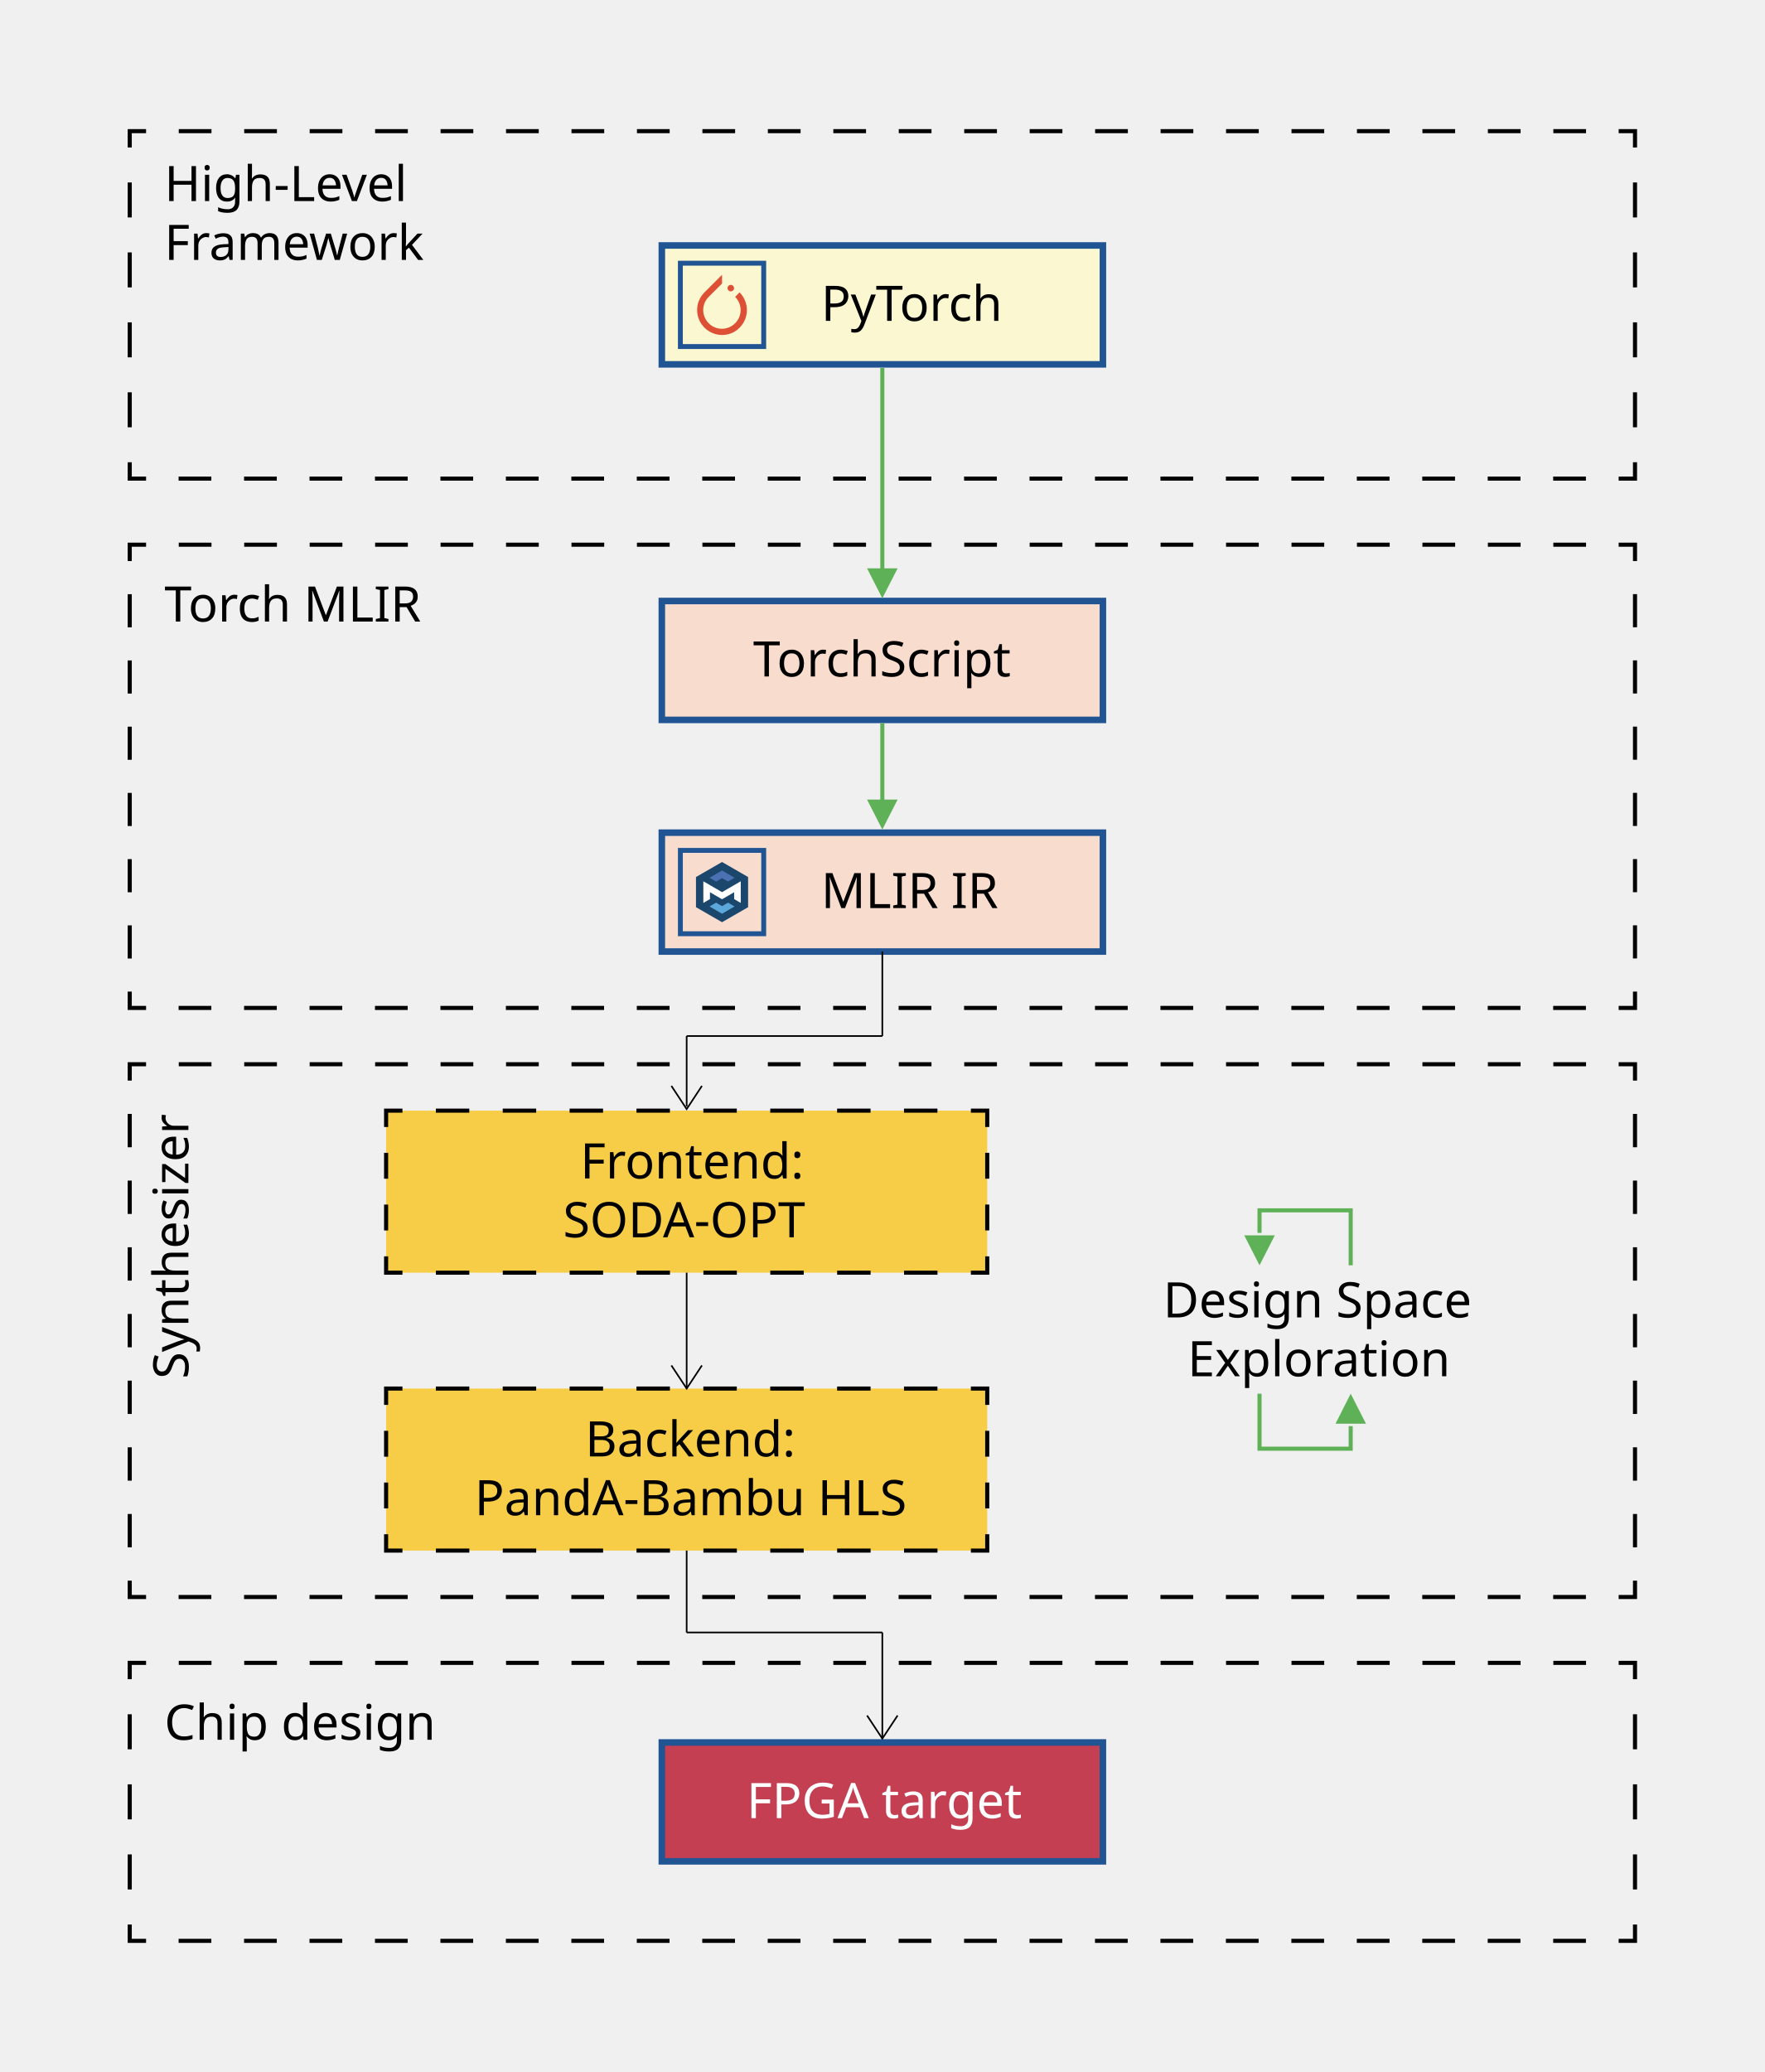
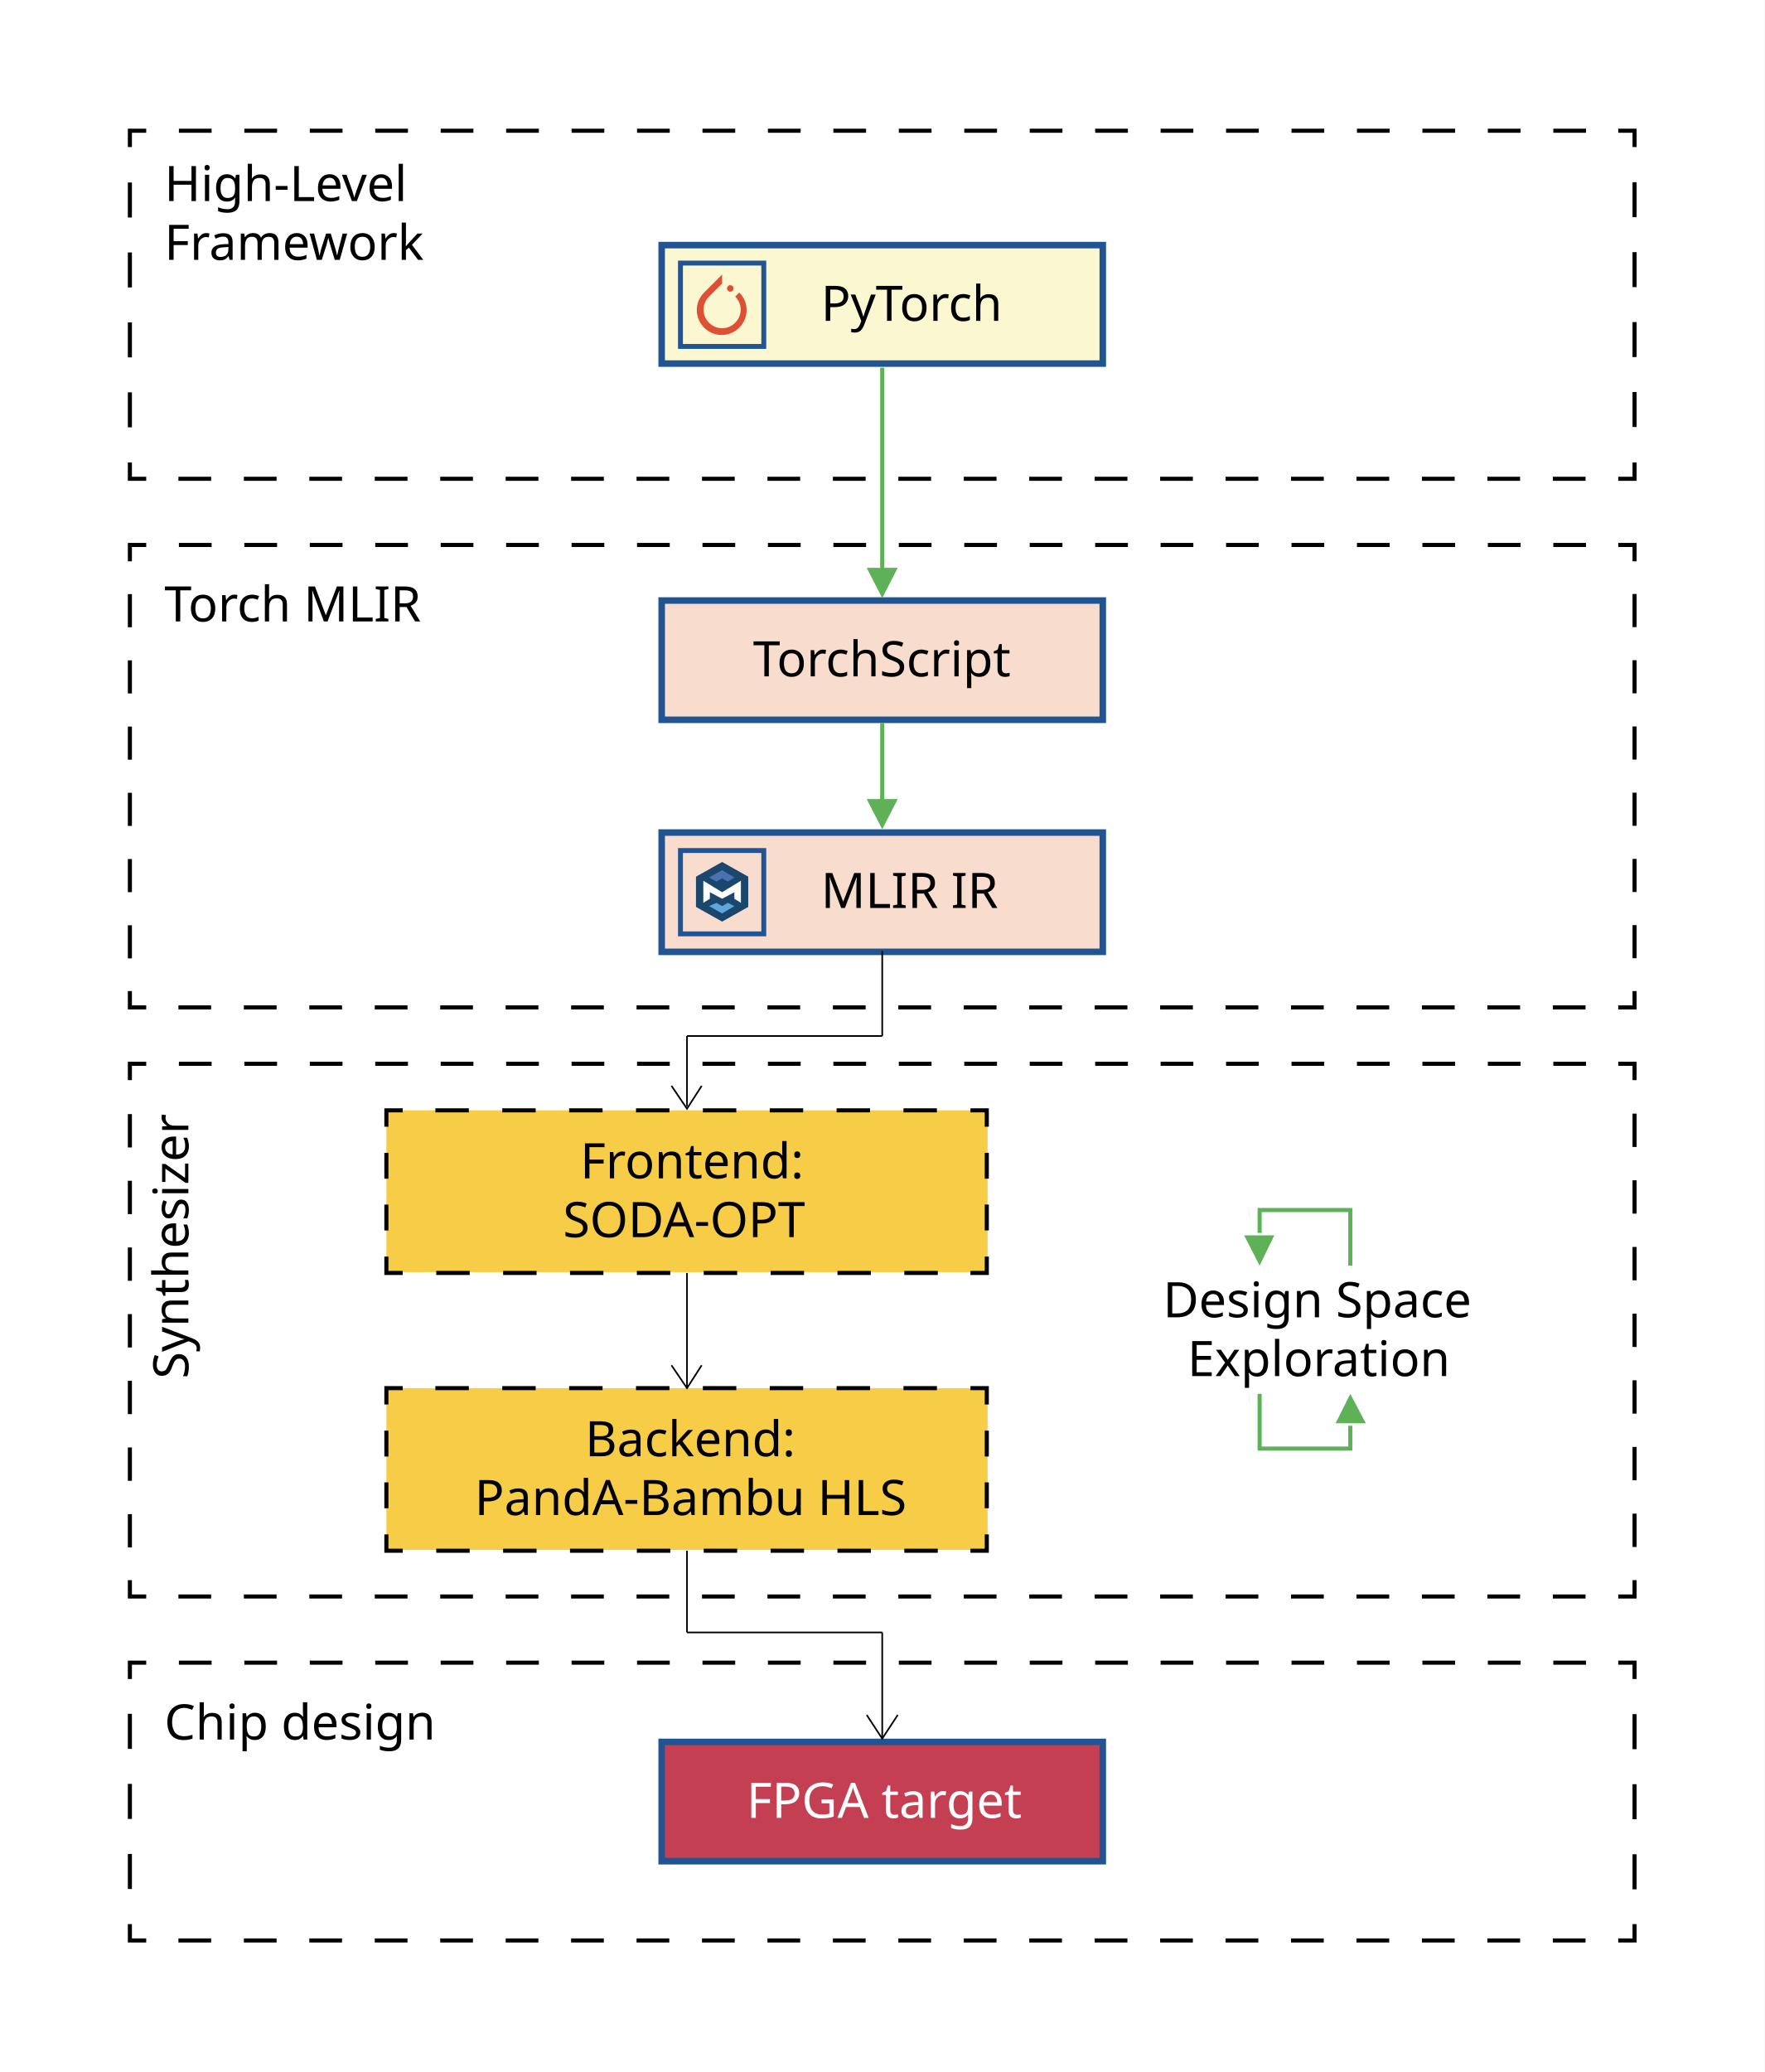
- <svg xmlns="http://www.w3.org/2000/svg" version="1.1" id="Livello_1" x="0px" y="0px" viewBox="0 0 216.01 253.57" style="enable-background:new 0 0 216.01 253.57;" xml:space="preserve">
+ <svg xmlns="http://www.w3.org/2000/svg" version="1.1" id="Livello_1" x="0px" y="0px" viewBox="0 0 216 253.6" style="enable-background:new 0 0 216 253.6;" xml:space="preserve">
  <style type="text/css">
- 	.st0{fill:none;stroke:#000000;stroke-width:0.5;stroke-miterlimit:10;}
- 	.st1{fill:none;stroke:#000000;stroke-width:0.5;stroke-miterlimit:10;stroke-dasharray:4.006,4.006;}
- 	.st2{fill:none;stroke:#000000;stroke-width:0.5;stroke-miterlimit:10;stroke-dasharray:4.28,4.28;}
- 	.st3{font-family:'Sohne-Halbfett';}
- 	.st4{font-size:6px;}
- 	.st5{fill:#FBF8D1;stroke:#215493;stroke-width:0.8;stroke-miterlimit:10;}
- 	.st6{font-family:'Sohne-Buch';}
- 	.st7{fill:#FBF8D1;stroke:#215493;stroke-width:0.6;stroke-miterlimit:10;}
- 	.st8{fill:#DD5035;}
- 	.st9{fill:none;stroke:#000000;stroke-width:0.5;stroke-miterlimit:10;stroke-dasharray:4.053,4.053;}
- 	.st10{fill:none;stroke:#5FB157;stroke-width:0.5;stroke-miterlimit:10;}
- 	.st11{fill:#F8DCCE;stroke:#215493;stroke-width:0.8;stroke-miterlimit:10;}
- 	.st12{fill:#F8DCCE;stroke:#215493;stroke-width:0.6;stroke-miterlimit:10;}
- 	.st13{fill:#1C476D;}
- 	.st14{fill:#4B71B2;}
- 	.st15{fill:#5DA8DA;}
- 	.st16{fill:#FFFFFF;}
+ 	.st0{fill:#FFFFFF;}
+ 	.st1{fill:none;stroke:#000000;stroke-width:0.5;stroke-miterlimit:10;}
+ 	.st2{fill:none;stroke:#000000;stroke-width:0.5;stroke-miterlimit:10;stroke-dasharray:4.006,4.006;}
+ 	.st3{fill:none;stroke:#000000;stroke-width:0.5;stroke-miterlimit:10;stroke-dasharray:4.28,4.28;}
+ 	.st4{font-family:'Sohne-Halbfett';}
+ 	.st5{font-size:6px;}
+ 	.st6{fill:#FBF8D1;stroke:#215493;stroke-width:0.8;stroke-miterlimit:10;}
+ 	.st7{font-family:'Sohne-Buch';}
+ 	.st8{fill:#FBF8D1;stroke:#215493;stroke-width:0.6;stroke-miterlimit:10;}
+ 	.st9{fill:#DD5035;}
+ 	.st10{fill:none;stroke:#000000;stroke-width:0.5;stroke-miterlimit:10;stroke-dasharray:4.053,4.053;}
+ 	.st11{fill:none;stroke:#5FB157;stroke-width:0.5;stroke-miterlimit:10;}
+ 	.st12{fill:#F8DCCE;stroke:#215493;stroke-width:0.8;stroke-miterlimit:10;}
+ 	.st13{fill:#F8DCCE;stroke:#215493;stroke-width:0.6;stroke-miterlimit:10;}
+ 	.st14{fill:#1C476D;}
+ 	.st15{fill:#4B71B2;}
+ 	.st16{fill:#5DA8DA;}
	.st17{fill:none;stroke:#000000;stroke-width:0.5;stroke-miterlimit:10;stroke-dasharray:4.08,4.08;}
	.st18{fill:#F7CD47;}
	.st19{fill:none;stroke:#000000;stroke-width:0.5;stroke-miterlimit:5;}
	.st20{fill:none;stroke:#000000;stroke-width:0.5;stroke-miterlimit:5;stroke-dasharray:4.093,4.093;}
	.st21{fill:none;stroke:#000000;stroke-width:0.5;stroke-miterlimit:5;stroke-dasharray:3.166,3.166;}
	.st22{fill:none;stroke:#000000;stroke-width:0.5;stroke-miterlimit:10;stroke-dasharray:4.288,4.288;}
	.st23{fill:#C43F52;stroke:#215493;stroke-width:0.8;stroke-miterlimit:10;}
	.st24{fill:#5FB157;}
	.st25{fill:none;stroke:#000000;stroke-width:0.2;stroke-miterlimit:10;}
</style>
+   <rect class="st0" width="216" height="253.6" />
  <g>
    <g>
-       <polyline class="st0" points="200.13,56.57 200.13,58.57 198.13,58.57   " />
-       <line class="st1" x1="194.12" y1="58.57" x2="19.88" y2="58.57" />
-       <polyline class="st0" points="17.88,58.57 15.88,58.57 15.88,56.57   " />
-       <line class="st2" x1="15.88" y1="52.29" x2="15.88" y2="20.19" />
-       <polyline class="st0" points="15.88,18.05 15.88,16.05 17.88,16.05   " />
-       <line class="st1" x1="21.88" y1="16.05" x2="196.13" y2="16.05" />
-       <polyline class="st0" points="198.13,16.05 200.13,16.05 200.13,18.05   " />
-       <line class="st2" x1="200.13" y1="22.33" x2="200.13" y2="54.43" />
+       <polyline class="st1" points="200.1,56.6 200.1,58.6 198.1,58.6   " />
+       <line class="st2" x1="194.1" y1="58.6" x2="19.9" y2="58.6" />
+       <polyline class="st1" points="17.9,58.6 15.9,58.6 15.9,56.6   " />
+       <line class="st3" x1="15.9" y1="52.3" x2="15.9" y2="20.2" />
+       <polyline class="st1" points="15.9,18 15.9,16 17.9,16   " />
+       <line class="st2" x1="21.9" y1="16" x2="196.1" y2="16" />
+       <polyline class="st1" points="198.1,16 200.1,16 200.1,18   " />
+       <line class="st3" x1="200.1" y1="22.3" x2="200.1" y2="54.4" />
    </g>
  </g>
-   <text transform="matrix(1 0 0 1 20.1285 24.6078)">
-     <tspan x="0" y="0" class="st3 st4">High-Level</tspan>
-     <tspan x="0" y="7.2" class="st3 st4">Framework</tspan>
-   </text>
-   <rect x="81.01" y="30.04" class="st5" width="53.99" height="14.55" />
-   <text transform="matrix(1 0 0 1 100.5108 39.2681)" class="st6 st4">PyTorch</text>
-   <rect x="83.28" y="32.21" class="st7" width="10.2" height="10.2" />
+   <text transform="matrix(1 0 0 1 20.1285 24.6078)" class="st4 st5">High-Level</text>
+   <text transform="matrix(1 0 0 1 20.1285 31.8078)" class="st4 st5">Framework</text>
+   <rect x="81" y="30" class="st6" width="54" height="14.5" />
+   <text transform="matrix(1 0 0 1 100.5108 39.2681)" class="st7 st5">PyTorch</text>
+   <rect x="83.3" y="32.2" class="st8" width="10.2" height="10.2" />
  <g>
-     <path class="st8" d="M90.53,35.78l-0.55,0.55c0.9,0.9,0.9,2.34,0,3.23c-0.9,0.9-2.34,0.9-3.23,0c-0.9-0.9-0.9-2.34,0-3.23l0,0   l1.43-1.43l0.2-0.2l0,0v-1.07l-2.15,2.15c-1.2,1.2-1.2,3.13,0,4.32s3.13,1.2,4.3,0C91.72,38.9,91.72,36.99,90.53,35.78z" />
-     <circle class="st8" cx="89.45" cy="35.26" r="0.4" />
+     <path class="st9" d="M90.5,35.8L90,36.3c0.9,0.9,0.9,2.3,0,3.2c-0.9,0.9-2.3,0.9-3.2,0c-0.9-0.9-0.9-2.3,0-3.2l0,0l1.4-1.4l0.2-0.2   l0,0v-1.1l-2.2,2.2c-1.2,1.2-1.2,3.1,0,4.3s3.1,1.2,4.3,0C91.7,38.9,91.7,37,90.5,35.8z" />
+     <circle class="st9" cx="89.4" cy="35.3" r="0.4" />
  </g>
  <g>
    <g>
-       <polyline class="st0" points="200.13,121.35 200.13,123.35 198.13,123.35   " />
-       <line class="st1" x1="194.12" y1="123.35" x2="19.88" y2="123.35" />
-       <polyline class="st0" points="17.88,123.35 15.88,123.35 15.88,121.35   " />
-       <line class="st9" x1="15.88" y1="117.3" x2="15.88" y2="70.68" />
-       <polyline class="st0" points="15.88,68.66 15.88,66.66 17.88,66.66   " />
-       <line class="st1" x1="21.88" y1="66.66" x2="196.13" y2="66.66" />
-       <polyline class="st0" points="198.13,66.66 200.13,66.66 200.13,68.66   " />
-       <line class="st9" x1="200.13" y1="72.71" x2="200.13" y2="119.32" />
+       <polyline class="st1" points="200.1,121.3 200.1,123.3 198.1,123.3   " />
+       <line class="st2" x1="194.1" y1="123.3" x2="19.9" y2="123.3" />
+       <polyline class="st1" points="17.9,123.3 15.9,123.3 15.9,121.3   " />
+       <line class="st10" x1="15.9" y1="117.3" x2="15.9" y2="70.7" />
+       <polyline class="st1" points="15.9,68.7 15.9,66.7 17.9,66.7   " />
+       <line class="st2" x1="21.9" y1="66.7" x2="196.1" y2="66.7" />
+       <polyline class="st1" points="198.1,66.7 200.1,66.7 200.1,68.7   " />
+       <line class="st10" x1="200.1" y1="72.7" x2="200.1" y2="119.3" />
    </g>
  </g>
-   <text transform="matrix(1 0 0 1 20.1285 76.062)" class="st3 st4">Torch MLIR</text>
-   <line class="st10" x1="108" y1="71.63" x2="108" y2="45.03" />
-   <rect x="81.01" y="73.55" class="st11" width="53.99" height="14.55" />
-   <text transform="matrix(1 0 0 1 92.181 82.7851)" class="st6 st4">TorchScript</text>
-   <rect x="81.01" y="101.9" class="st11" width="53.99" height="14.55" />
-   <text transform="matrix(1 0 0 1 100.5107 111.1315)" class="st6 st4">MLIR IR</text>
-   <rect x="83.28" y="104.07" class="st12" width="10.2" height="10.2" />
+   <text transform="matrix(1 0 0 1 20.1285 76.062)" class="st4 st5">Torch MLIR</text>
+   <line class="st11" x1="108" y1="71.6" x2="108" y2="45" />
+   <rect x="81" y="73.5" class="st12" width="54" height="14.6" />
+   <text transform="matrix(1 0 0 1 92.181 82.7851)" class="st7 st5">TorchScript</text>
+   <rect x="81" y="101.9" class="st12" width="54" height="14.6" />
+   <text transform="matrix(1 0 0 1 100.5107 111.1315)" class="st7 st5">MLIR IR</text>
+   <rect x="83.3" y="104.1" class="st13" width="10.2" height="10.2" />
  <g id="Full_Color">
    <g>
-       <path class="st13" d="M91.57,111.02l-3.19,1.84l-3.19-1.84v-3.69l3.19-1.84l3.19,1.84V111.02z" />
-       <polygon class="st14" points="88.38,106.53 86.85,107.42 87.65,107.88 88.38,107.46 89.11,107.88 89.91,107.42   " />
-       <polygon class="st15" points="88.38,111.82 89.91,110.93 89.11,110.47 88.38,110.89 87.65,110.47 86.85,110.93   " />
-       <polygon class="st16" points="88.38,109.18 86.09,107.85 86.09,110.5 86.9,110.03 86.9,109.19 88.38,110.05 89.86,109.19     89.86,110.03 90.67,110.5 90.67,107.85   " />
+       <path class="st14" d="M91.6,111l-3.2,1.8l-3.2-1.8v-3.7l3.2-1.8l3.2,1.8V111z" />
+       <polygon class="st15" points="88.4,106.5 86.8,107.4 87.7,107.9 88.4,107.5 89.1,107.9 89.9,107.4   " />
+       <polygon class="st16" points="88.4,111.8 89.9,110.9 89.1,110.5 88.4,110.9 87.7,110.5 86.8,110.9   " />
+       <polygon class="st0" points="88.4,109.2 86.1,107.8 86.1,110.5 86.9,110 86.9,109.2 88.4,110 89.9,109.2 89.9,110 90.7,110.5     90.7,107.8   " />
    </g>
  </g>
  <g>
    <g>
-       <polyline class="st0" points="200.13,193.44 200.13,195.44 198.13,195.44   " />
-       <line class="st1" x1="194.12" y1="195.44" x2="19.88" y2="195.44" />
-       <polyline class="st0" points="17.88,195.44 15.88,195.44 15.88,193.44   " />
-       <line class="st17" x1="15.88" y1="189.36" x2="15.88" y2="134.28" />
-       <polyline class="st0" points="15.88,132.24 15.88,130.24 17.88,130.24   " />
-       <line class="st1" x1="21.88" y1="130.24" x2="196.13" y2="130.24" />
-       <polyline class="st0" points="198.13,130.24 200.13,130.24 200.13,132.24   " />
-       <line class="st17" x1="200.13" y1="136.32" x2="200.13" y2="191.4" />
+       <polyline class="st1" points="200.1,193.4 200.1,195.4 198.1,195.4   " />
+       <line class="st2" x1="194.1" y1="195.4" x2="19.9" y2="195.4" />
+       <polyline class="st1" points="17.9,195.4 15.9,195.4 15.9,193.4   " />
+       <line class="st17" x1="15.9" y1="189.4" x2="15.9" y2="134.3" />
+       <polyline class="st1" points="15.9,132.2 15.9,130.2 17.9,130.2   " />
+       <line class="st2" x1="21.9" y1="130.2" x2="196.1" y2="130.2" />
+       <polyline class="st1" points="198.1,130.2 200.1,130.2 200.1,132.2   " />
+       <line class="st17" x1="200.1" y1="136.3" x2="200.1" y2="191.4" />
    </g>
  </g>
-   <text transform="matrix(0 -1 1 0 23.06 168.7509)" class="st3 st4">Synthesizer</text>
+   <text transform="matrix(0 -1 1 0 23.06 168.7511)" class="st4 st5">Synthesizer</text>
  <g>
-     <rect x="47.26" y="169.93" class="st18" width="73.58" height="19.83" />
+     <rect x="47.3" y="169.9" class="st18" width="73.6" height="19.8" />
    <g>
-       <polyline class="st19" points="120.84,187.76 120.84,189.76 118.84,189.76   " />
-       <line class="st20" x1="114.75" y1="189.76" x2="51.31" y2="189.76" />
-       <polyline class="st19" points="49.26,189.76 47.26,189.76 47.26,187.76   " />
-       <line class="st21" x1="47.26" y1="184.6" x2="47.26" y2="173.52" />
-       <polyline class="st19" points="47.26,171.93 47.26,169.93 49.26,169.93   " />
-       <line class="st20" x1="53.35" y1="169.93" x2="116.79" y2="169.93" />
-       <polyline class="st19" points="118.84,169.93 120.84,169.93 120.84,171.93   " />
-       <line class="st21" x1="120.84" y1="175.1" x2="120.84" y2="186.18" />
+       <polyline class="st19" points="120.8,187.8 120.8,189.8 118.8,189.8   " />
+       <line class="st20" x1="114.8" y1="189.8" x2="51.3" y2="189.8" />
+       <polyline class="st19" points="49.3,189.8 47.3,189.8 47.3,187.8   " />
+       <line class="st21" x1="47.3" y1="184.6" x2="47.3" y2="173.5" />
+       <polyline class="st19" points="47.3,171.9 47.3,169.9 49.3,169.9   " />
+       <line class="st20" x1="53.3" y1="169.9" x2="116.8" y2="169.9" />
+       <polyline class="st19" points="118.8,169.9 120.8,169.9 120.8,171.9   " />
+       <line class="st21" x1="120.8" y1="175.1" x2="120.8" y2="186.2" />
    </g>
  </g>
  <g>
-     <rect x="47.26" y="135.92" class="st18" width="73.58" height="19.83" />
+     <rect x="47.3" y="135.9" class="st18" width="73.6" height="19.8" />
    <g>
-       <polyline class="st19" points="120.84,153.75 120.84,155.75 118.84,155.75   " />
-       <line class="st20" x1="114.75" y1="155.75" x2="51.31" y2="155.75" />
-       <polyline class="st19" points="49.26,155.75 47.26,155.75 47.26,153.75   " />
-       <line class="st21" x1="47.26" y1="150.58" x2="47.26" y2="139.5" />
-       <polyline class="st19" points="47.26,137.92 47.26,135.92 49.26,135.92   " />
-       <line class="st20" x1="53.35" y1="135.92" x2="116.79" y2="135.92" />
-       <polyline class="st19" points="118.84,135.92 120.84,135.92 120.84,137.92   " />
-       <line class="st21" x1="120.84" y1="141.08" x2="120.84" y2="152.16" />
+       <polyline class="st19" points="120.8,153.8 120.8,155.8 118.8,155.8   " />
+       <line class="st20" x1="114.8" y1="155.8" x2="51.3" y2="155.8" />
+       <polyline class="st19" points="49.3,155.8 47.3,155.8 47.3,153.8   " />
+       <line class="st21" x1="47.3" y1="150.6" x2="47.3" y2="139.5" />
+       <polyline class="st19" points="47.3,137.9 47.3,135.9 49.3,135.9   " />
+       <line class="st20" x1="53.3" y1="135.9" x2="116.8" y2="135.9" />
+       <polyline class="st19" points="118.8,135.9 120.8,135.9 120.8,137.9   " />
+       <line class="st21" x1="120.8" y1="141.1" x2="120.8" y2="152.2" />
    </g>
  </g>
-   <text transform="matrix(1 0 0 1 71.0334 144.2187)">
-     <tspan x="0" y="0" class="st6 st4">Frontend: </tspan>
-     <tspan x="-2.12" y="7.2" class="st6 st4">SODA-OPT</tspan>
-   </text>
-   <text transform="matrix(1 0 0 1 71.6327 178.2346)">
-     <tspan x="0" y="0" class="st6 st4">Backend: </tspan>
-     <tspan x="-13.53" y="7.2" class="st6 st4">PandA-Bambu HLS</tspan>
-   </text>
+   <text transform="matrix(1 0 0 1 71.0334 144.2187)" class="st7 st5">Frontend: </text>
+   <text transform="matrix(1 0 0 1 68.9134 151.4187)" class="st7 st5">SODA-OPT</text>
+   <text transform="matrix(1 0 0 1 71.6327 178.2346)" class="st7 st5">Backend: </text>
+   <text transform="matrix(1 0 0 1 58.1027 185.4346)" class="st7 st5">PandA-Bambu HLS</text>
  <g>
    <g>
-       <polyline class="st0" points="200.13,235.52 200.13,237.52 198.13,237.52   " />
-       <line class="st1" x1="194.12" y1="237.52" x2="19.88" y2="237.52" />
-       <polyline class="st0" points="17.88,237.52 15.88,237.52 15.88,235.52   " />
-       <line class="st22" x1="15.88" y1="231.23" x2="15.88" y2="207.65" />
-       <polyline class="st0" points="15.88,205.5 15.88,203.5 17.88,203.5   " />
-       <line class="st1" x1="21.88" y1="203.5" x2="196.13" y2="203.5" />
-       <polyline class="st0" points="198.13,203.5 200.13,203.5 200.13,205.5   " />
-       <line class="st22" x1="200.13" y1="209.79" x2="200.13" y2="233.37" />
+       <polyline class="st1" points="200.1,235.5 200.1,237.5 198.1,237.5   " />
+       <line class="st2" x1="194.1" y1="237.5" x2="19.9" y2="237.5" />
+       <polyline class="st1" points="17.9,237.5 15.9,237.5 15.9,235.5   " />
+       <line class="st22" x1="15.9" y1="231.2" x2="15.9" y2="207.6" />
+       <polyline class="st1" points="15.9,205.5 15.9,203.5 17.9,203.5   " />
+       <line class="st2" x1="21.9" y1="203.5" x2="196.1" y2="203.5" />
+       <polyline class="st1" points="198.1,203.5 200.1,203.5 200.1,205.5   " />
+       <line class="st22" x1="200.1" y1="209.8" x2="200.1" y2="233.4" />
    </g>
  </g>
-   <text transform="matrix(1 0 0 1 20.1284 212.909)" class="st3 st4">Chip design</text>
-   <rect x="81.01" y="213.24" class="st23" width="53.99" height="14.55" />
-   <text transform="matrix(1 0 0 1 91.3976 222.497)" class="st16 st6 st4">FPGA target</text>
-   <polygon class="st24" points="106.13,69.55 109.87,69.55 108,73.22 " />
-   <polygon class="st24" points="106.13,97.85 109.87,97.85 108,101.52 " />
-   <line class="st10" x1="108" y1="97.98" x2="108" y2="88.51" />
-   <line class="st25" x1="108" y1="212.77" x2="108" y2="199.78" />
-   <polyline class="st25" points="109.87,209.94 108,212.77 106.13,209.94 " />
-   <line class="st25" x1="84.05" y1="169.93" x2="84.05" y2="155.75" />
-   <polyline class="st25" points="85.92,167.1 84.05,169.93 82.18,167.1 " />
-   <line class="st25" x1="108" y1="126.79" x2="108" y2="116.45" />
-   <polyline class="st25" points="85.92,132.89 84.05,135.73 82.18,132.89 " />
-   <text transform="matrix(1 0 0 1 142.379 161.2264)">
-     <tspan x="0" y="0" class="st6 st4">Design Space</tspan>
-     <tspan x="2.99" y="7.2" class="st6 st4">Exploration</tspan>
-   </text>
-   <line class="st25" x1="84.05" y1="135.41" x2="84.05" y2="126.79" />
-   <line class="st25" x1="84.05" y1="126.79" x2="108" y2="126.79" />
-   <line class="st25" x1="84.05" y1="199.78" x2="84.05" y2="189.76" />
-   <line class="st25" x1="84.05" y1="199.78" x2="108" y2="199.78" />
+   <text transform="matrix(1 0 0 1 20.1284 212.909)" class="st4 st5">Chip design</text>
+   <rect x="81" y="213.2" class="st23" width="54" height="14.6" />
+   <text transform="matrix(1 0 0 1 91.3976 222.497)" class="st0 st7 st5">FPGA target</text>
+   <polygon class="st24" points="106.1,69.5 109.9,69.5 108,73.2 " />
+   <polygon class="st24" points="106.1,97.8 109.9,97.8 108,101.5 " />
+   <line class="st11" x1="108" y1="98" x2="108" y2="88.5" />
+   <line class="st25" x1="108" y1="212.8" x2="108" y2="199.8" />
+   <polyline class="st25" points="109.9,209.9 108,212.8 106.1,209.9 " />
+   <line class="st25" x1="84.1" y1="169.9" x2="84.1" y2="155.8" />
+   <polyline class="st25" points="85.9,167.1 84.1,169.9 82.2,167.1 " />
+   <line class="st25" x1="108" y1="126.8" x2="108" y2="116.4" />
+   <polyline class="st25" points="85.9,132.9 84.1,135.7 82.2,132.9 " />
+   <text transform="matrix(1 0 0 1 142.379 161.2264)" class="st7 st5">Design Space</text>
+   <text transform="matrix(1 0 0 1 145.369 168.4264)" class="st7 st5">Exploration</text>
+   <line class="st25" x1="84.1" y1="135.4" x2="84.1" y2="126.8" />
+   <line class="st25" x1="84.1" y1="126.8" x2="108" y2="126.8" />
+   <line class="st25" x1="84.1" y1="199.8" x2="84.1" y2="189.8" />
+   <line class="st25" x1="84.1" y1="199.8" x2="108" y2="199.8" />
  <g>
-     <polygon class="st24" points="167.2,174.23 163.47,174.23 165.33,170.56  " />
-     <polyline class="st10" points="154.17,170.56 154.17,177.29 165.33,177.29 165.33,174.53  " />
+     <polygon class="st24" points="167.2,174.2 163.5,174.2 165.3,170.6  " />
+     <polyline class="st11" points="154.2,170.6 154.2,177.3 165.3,177.3 165.3,174.5  " />
  </g>
  <g>
-     <polygon class="st24" points="152.3,151.18 156.04,151.18 154.17,154.85  " />
-     <polyline class="st10" points="165.33,154.85 165.33,148.12 154.17,148.12 154.17,150.88  " />
+     <polygon class="st24" points="152.3,151.2 156,151.2 154.2,154.9  " />
+     <polyline class="st11" points="165.3,154.9 165.3,148.1 154.2,148.1 154.2,150.9  " />
  </g>
</svg>
